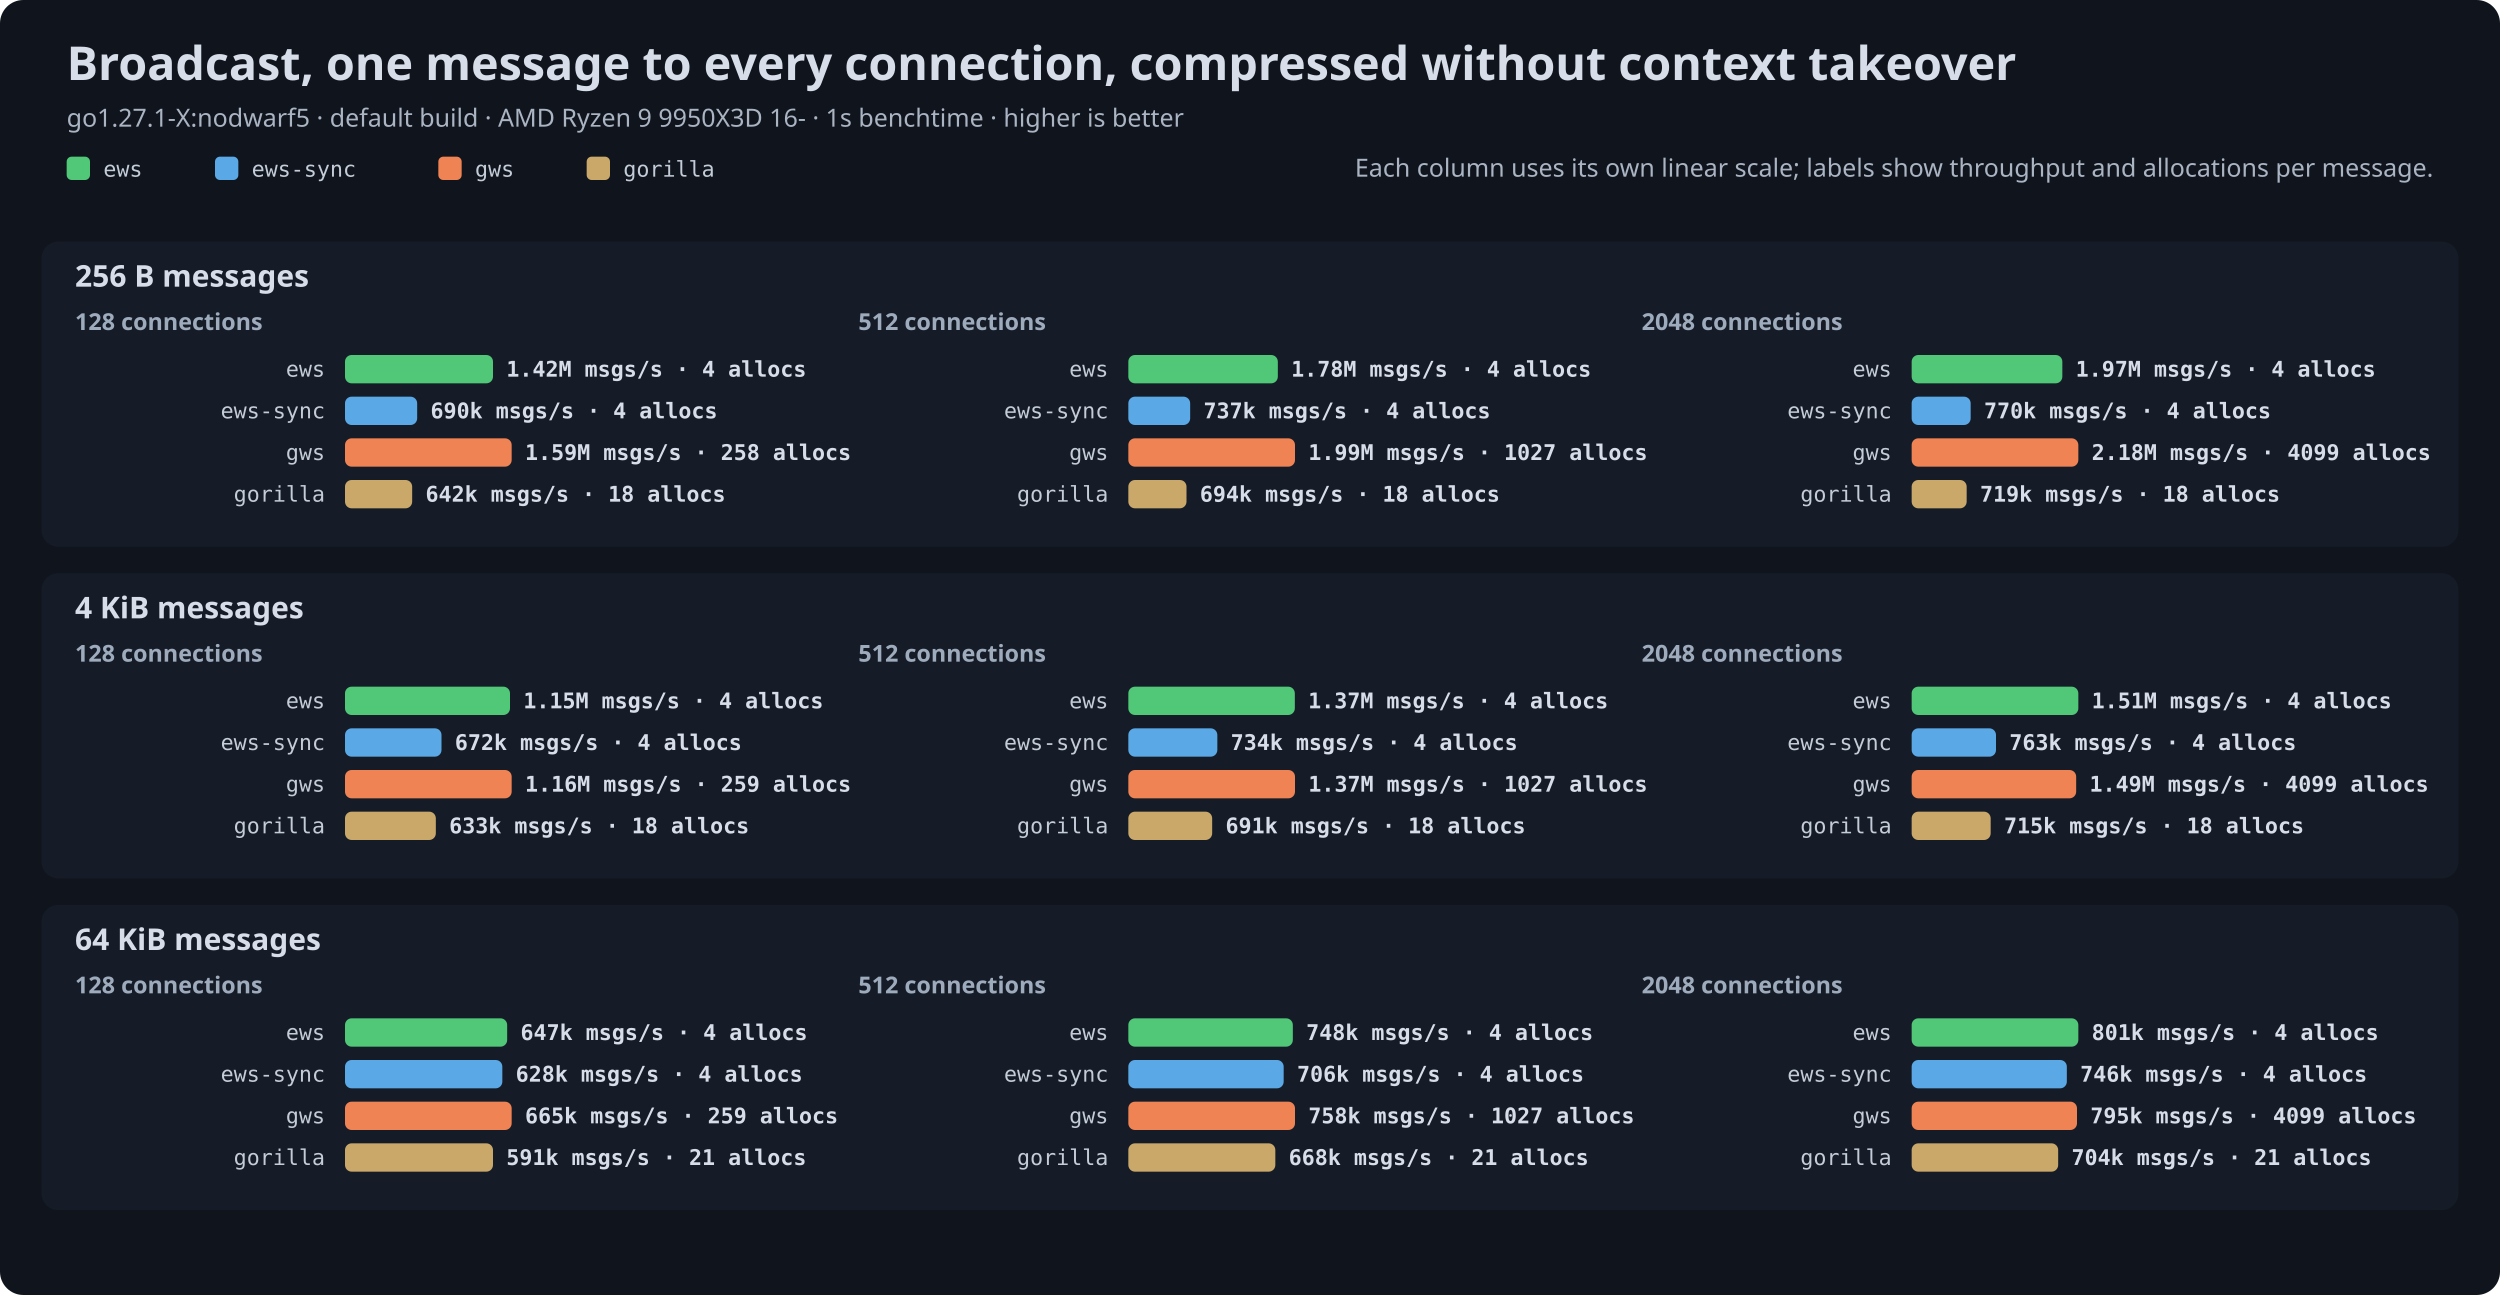
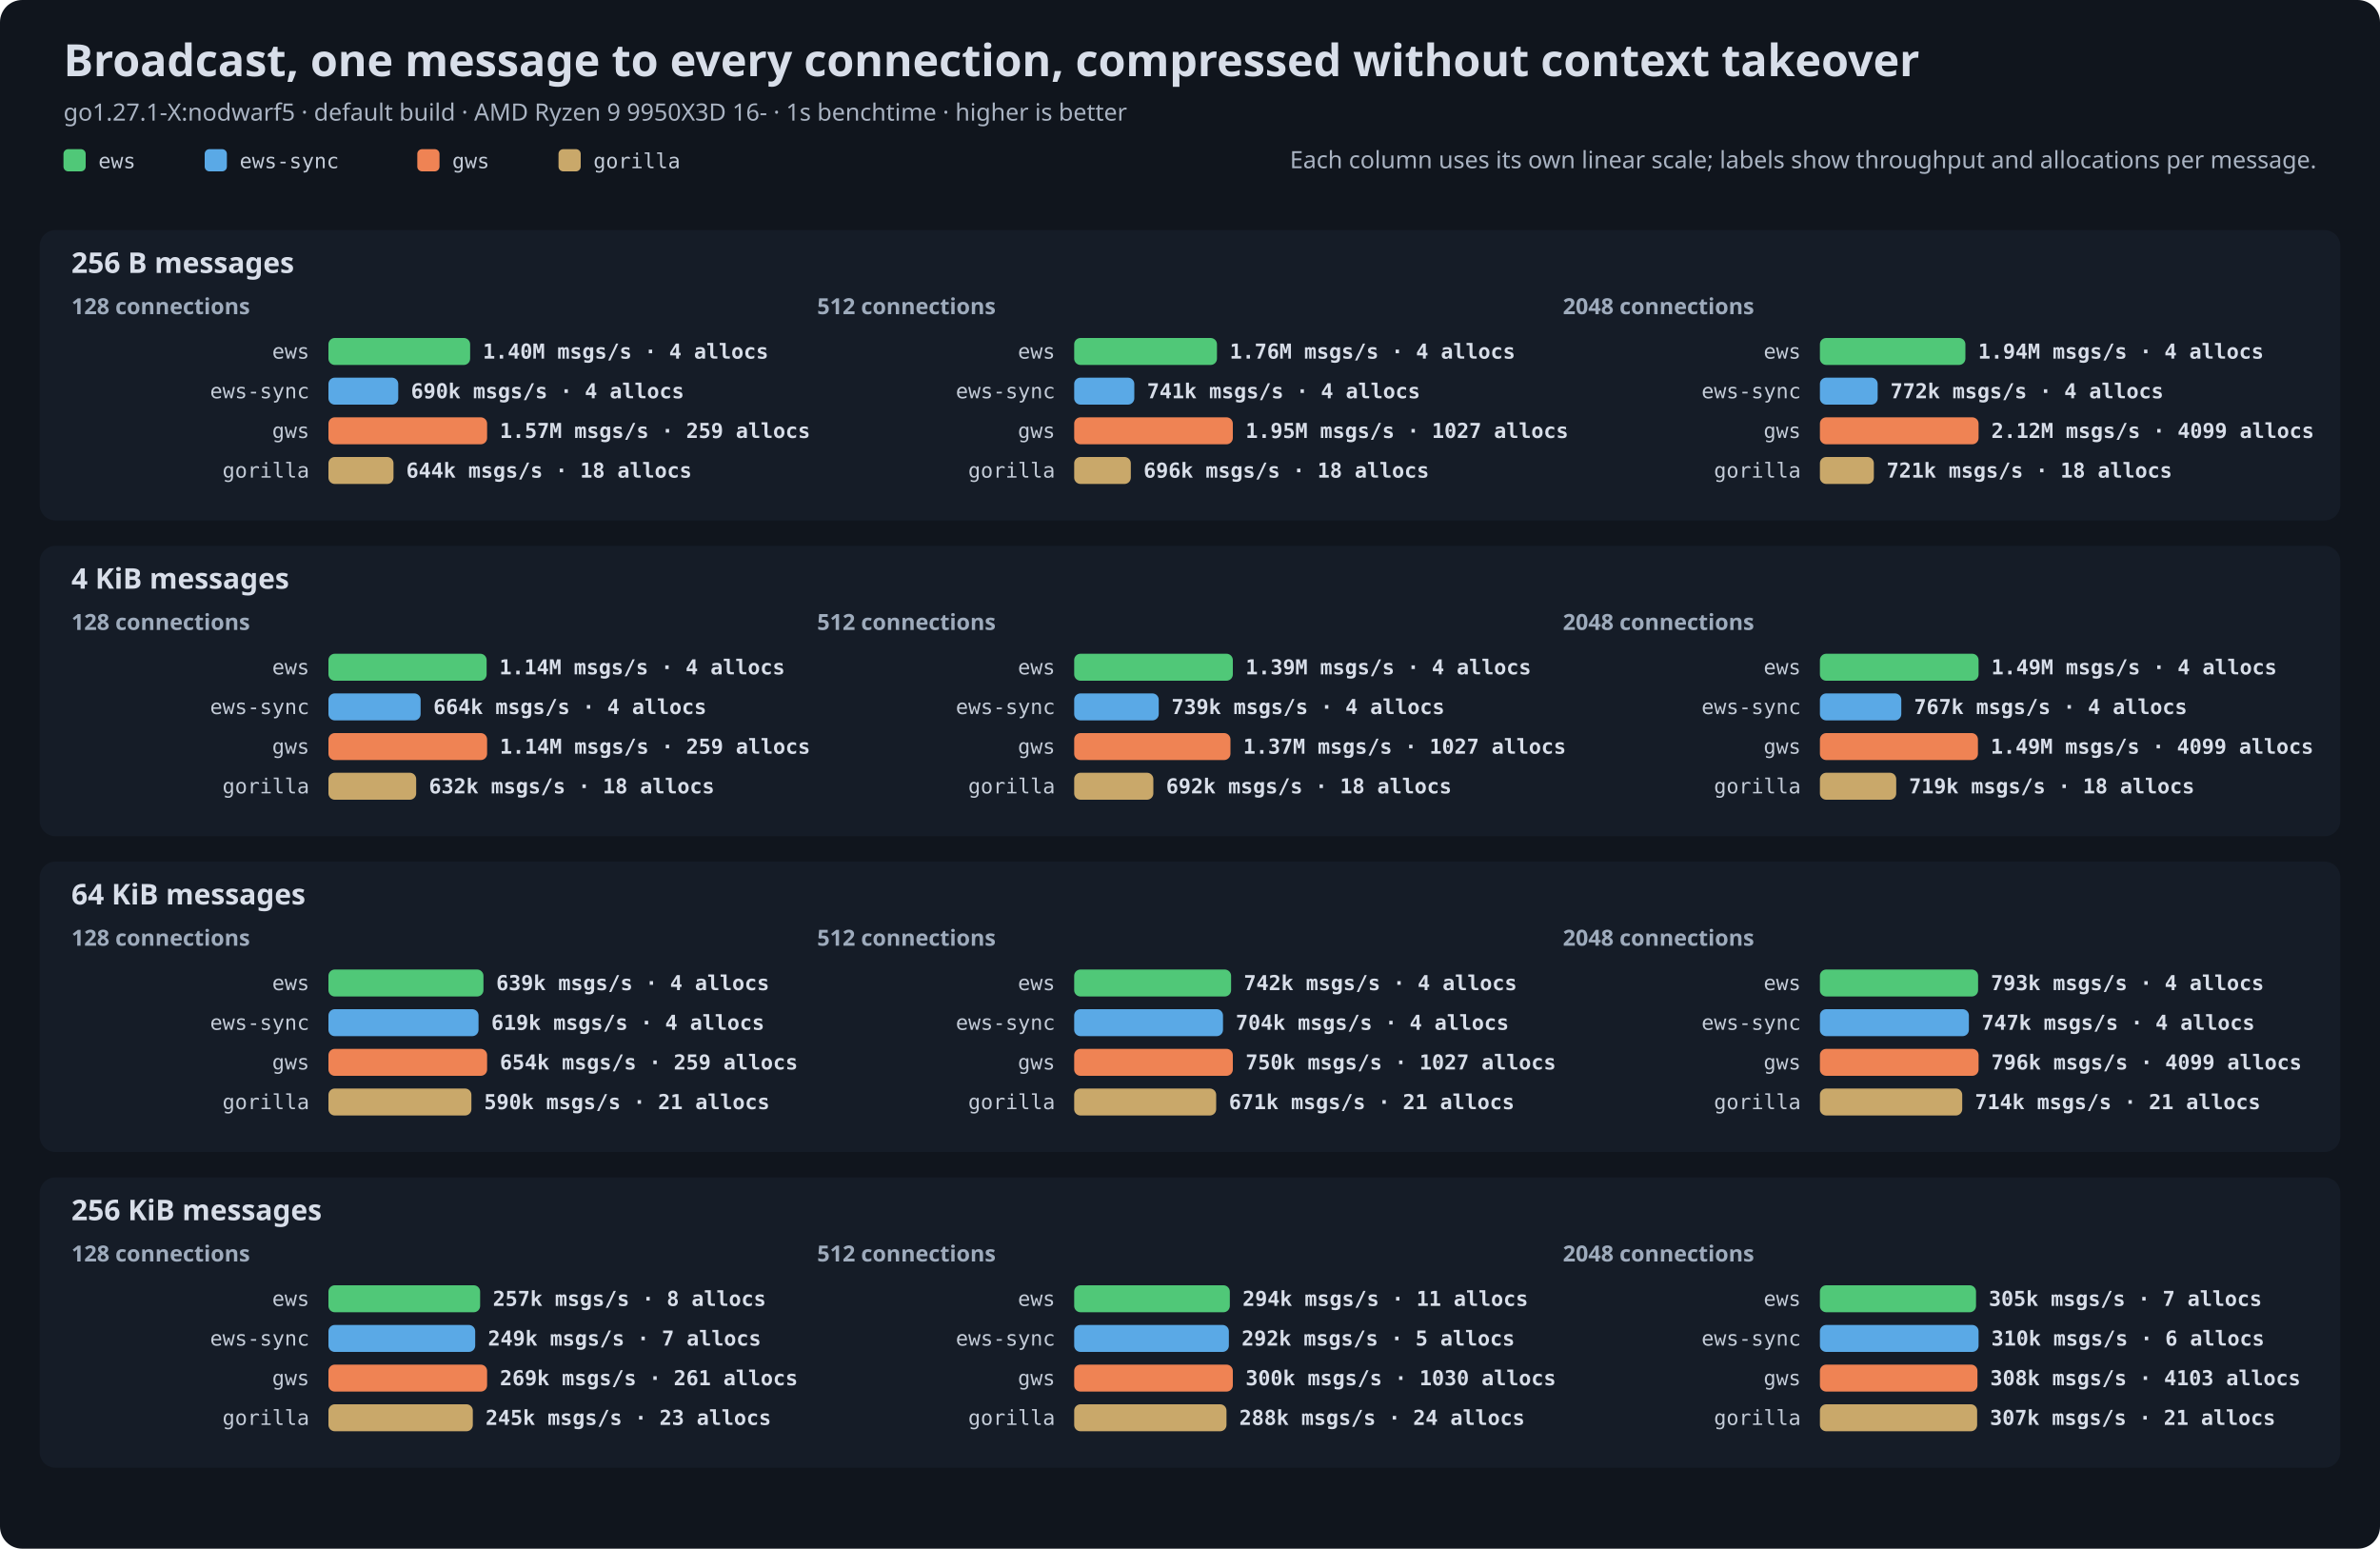
- <svg xmlns="http://www.w3.org/2000/svg" width="1500" height="777" viewBox="0 0 1500 777" role="img" aria-labelledby="title desc">
+ <svg xmlns="http://www.w3.org/2000/svg" width="1500" height="976" viewBox="0 0 1500 976" role="img" aria-labelledby="title desc">
  <style>text{font-family:ui-monospace,SFMono-Regular,Menlo,Consolas,monospace;fill:#d8dee9}.title{font-family:ui-sans-serif,system-ui,sans-serif;font-size:28px;font-weight:700}.subtitle{font-family:ui-sans-serif,system-ui,sans-serif;font-size:15px;fill:#aab4c3}.group{font-family:ui-sans-serif,system-ui,sans-serif;font-size:18px;font-weight:650}.contract{font-family:ui-sans-serif,system-ui,sans-serif;font-size:14px;font-weight:650;fill:#9eabbc}.series{font-size:13px;fill:#c4ccd8}.value{font-size:13px;font-weight:650}.panel{fill:#151c27}</style>
-   <rect width="1500" height="777" rx="14" fill="#10151d" />
+   <rect width="1500" height="976" rx="14" fill="#10151d" />
  <text class="title" x="40" y="48">Broadcast, one message to every connection, compressed without context takeover</text>
  <text class="subtitle" x="40" y="76">go1.27.1-X:nodwarf5 · default build · AMD Ryzen 9 9950X3D 16- · 1s benchtime · higher is better</text>
  <rect x="40" y="94" width="14" height="14" rx="3" fill="#50c878" />
  <text class="series" x="62" y="106">ews</text>
  <rect x="129" y="94" width="14" height="14" rx="3" fill="#5aa9e6" />
  <text class="series" x="151" y="106">ews-sync</text>
  <rect x="263" y="94" width="14" height="14" rx="3" fill="#ef8354" />
  <text class="series" x="285" y="106">gws</text>
  <rect x="352" y="94" width="14" height="14" rx="3" fill="#c9a86a" />
  <text class="series" x="374" y="106">gorilla</text>
  <text class="subtitle" x="1460" y="106" text-anchor="end">Each column uses its own linear scale; labels show throughput and allocations per message.</text>
  <g transform="translate(0,145)">
    <rect class="panel" x="25" y="0" width="1450" height="183" rx="10" />
    <text class="group" x="45" y="27">256 B messages</text>
    <text class="contract" x="45" y="53">128 connections</text>
    <text class="series" x="195" y="81" text-anchor="end">ews</text>
-     <rect x="207" y="68" width="88.8" height="17" rx="4" fill="#50c878" />
-     <text class="value" x="303.8" y="81">1.42M msgs/s · 4 allocs</text>
+     <rect x="207" y="68" width="89.3" height="17" rx="4" fill="#50c878" />
+     <text class="value" x="304.3" y="81">1.40M msgs/s · 4 allocs</text>
    <text class="series" x="195" y="106" text-anchor="end">ews-sync</text>
-     <rect x="207" y="93" width="43.3" height="17" rx="4" fill="#5aa9e6" />
-     <text class="value" x="258.3" y="106">690k msgs/s · 4 allocs</text>
+     <rect x="207" y="93" width="44.0" height="17" rx="4" fill="#5aa9e6" />
+     <text class="value" x="259.0" y="106">690k msgs/s · 4 allocs</text>
    <text class="series" x="195" y="131" text-anchor="end">gws</text>
    <rect x="207" y="118" width="100.0" height="17" rx="4" fill="#ef8354" />
-     <text class="value" x="315.0" y="131">1.59M msgs/s · 258 allocs</text>
+     <text class="value" x="315.0" y="131">1.57M msgs/s · 259 allocs</text>
    <text class="series" x="195" y="156" text-anchor="end">gorilla</text>
-     <rect x="207" y="143" width="40.3" height="17" rx="4" fill="#c9a86a" />
-     <text class="value" x="255.3" y="156">642k msgs/s · 18 allocs</text>
+     <rect x="207" y="143" width="41.0" height="17" rx="4" fill="#c9a86a" />
+     <text class="value" x="256.0" y="156">644k msgs/s · 18 allocs</text>
    <text class="contract" x="515" y="53">512 connections</text>
    <text class="series" x="665" y="81" text-anchor="end">ews</text>
-     <rect x="677" y="68" width="89.7" height="17" rx="4" fill="#50c878" />
-     <text class="value" x="774.7" y="81">1.78M msgs/s · 4 allocs</text>
+     <rect x="677" y="68" width="90.0" height="17" rx="4" fill="#50c878" />
+     <text class="value" x="775.0" y="81">1.76M msgs/s · 4 allocs</text>
    <text class="series" x="665" y="106" text-anchor="end">ews-sync</text>
-     <rect x="677" y="93" width="37.1" height="17" rx="4" fill="#5aa9e6" />
-     <text class="value" x="722.1" y="106">737k msgs/s · 4 allocs</text>
+     <rect x="677" y="93" width="37.9" height="17" rx="4" fill="#5aa9e6" />
+     <text class="value" x="722.9" y="106">741k msgs/s · 4 allocs</text>
    <text class="series" x="665" y="131" text-anchor="end">gws</text>
    <rect x="677" y="118" width="100.0" height="17" rx="4" fill="#ef8354" />
-     <text class="value" x="785.0" y="131">1.99M msgs/s · 1027 allocs</text>
+     <text class="value" x="785.0" y="131">1.95M msgs/s · 1027 allocs</text>
    <text class="series" x="665" y="156" text-anchor="end">gorilla</text>
-     <rect x="677" y="143" width="34.9" height="17" rx="4" fill="#c9a86a" />
-     <text class="value" x="719.9" y="156">694k msgs/s · 18 allocs</text>
+     <rect x="677" y="143" width="35.7" height="17" rx="4" fill="#c9a86a" />
+     <text class="value" x="720.7" y="156">696k msgs/s · 18 allocs</text>
    <text class="contract" x="985" y="53">2048 connections</text>
    <text class="series" x="1135" y="81" text-anchor="end">ews</text>
-     <rect x="1147" y="68" width="90.4" height="17" rx="4" fill="#50c878" />
-     <text class="value" x="1245.4" y="81">1.97M msgs/s · 4 allocs</text>
+     <rect x="1147" y="68" width="91.7" height="17" rx="4" fill="#50c878" />
+     <text class="value" x="1246.7" y="81">1.94M msgs/s · 4 allocs</text>
    <text class="series" x="1135" y="106" text-anchor="end">ews-sync</text>
-     <rect x="1147" y="93" width="35.4" height="17" rx="4" fill="#5aa9e6" />
-     <text class="value" x="1190.4" y="106">770k msgs/s · 4 allocs</text>
+     <rect x="1147" y="93" width="36.4" height="17" rx="4" fill="#5aa9e6" />
+     <text class="value" x="1191.4" y="106">772k msgs/s · 4 allocs</text>
    <text class="series" x="1135" y="131" text-anchor="end">gws</text>
    <rect x="1147" y="118" width="100.0" height="17" rx="4" fill="#ef8354" />
-     <text class="value" x="1255.0" y="131">2.18M msgs/s · 4099 allocs</text>
+     <text class="value" x="1255.0" y="131">2.12M msgs/s · 4099 allocs</text>
    <text class="series" x="1135" y="156" text-anchor="end">gorilla</text>
-     <rect x="1147" y="143" width="33.0" height="17" rx="4" fill="#c9a86a" />
-     <text class="value" x="1188.0" y="156">719k msgs/s · 18 allocs</text>
+     <rect x="1147" y="143" width="34.0" height="17" rx="4" fill="#c9a86a" />
+     <text class="value" x="1189.0" y="156">721k msgs/s · 18 allocs</text>
  </g>
  <g transform="translate(0,344)">
    <rect class="panel" x="25" y="0" width="1450" height="183" rx="10" />
    <text class="group" x="45" y="27">4 KiB messages</text>
    <text class="contract" x="45" y="53">128 connections</text>
    <text class="series" x="195" y="81" text-anchor="end">ews</text>
-     <rect x="207" y="68" width="99.0" height="17" rx="4" fill="#50c878" />
-     <text class="value" x="314.0" y="81">1.15M msgs/s · 4 allocs</text>
+     <rect x="207" y="68" width="99.7" height="17" rx="4" fill="#50c878" />
+     <text class="value" x="314.7" y="81">1.14M msgs/s · 4 allocs</text>
    <text class="series" x="195" y="106" text-anchor="end">ews-sync</text>
-     <rect x="207" y="93" width="57.9" height="17" rx="4" fill="#5aa9e6" />
-     <text class="value" x="272.9" y="106">672k msgs/s · 4 allocs</text>
+     <rect x="207" y="93" width="58.1" height="17" rx="4" fill="#5aa9e6" />
+     <text class="value" x="273.1" y="106">664k msgs/s · 4 allocs</text>
    <text class="series" x="195" y="131" text-anchor="end">gws</text>
    <rect x="207" y="118" width="100.0" height="17" rx="4" fill="#ef8354" />
-     <text class="value" x="315.0" y="131">1.16M msgs/s · 259 allocs</text>
+     <text class="value" x="315.0" y="131">1.14M msgs/s · 259 allocs</text>
    <text class="series" x="195" y="156" text-anchor="end">gorilla</text>
-     <rect x="207" y="143" width="54.5" height="17" rx="4" fill="#c9a86a" />
-     <text class="value" x="269.5" y="156">633k msgs/s · 18 allocs</text>
+     <rect x="207" y="143" width="55.3" height="17" rx="4" fill="#c9a86a" />
+     <text class="value" x="270.3" y="156">632k msgs/s · 18 allocs</text>
    <text class="contract" x="515" y="53">512 connections</text>
    <text class="series" x="665" y="81" text-anchor="end">ews</text>
-     <rect x="677" y="68" width="99.9" height="17" rx="4" fill="#50c878" />
-     <text class="value" x="784.9" y="81">1.37M msgs/s · 4 allocs</text>
+     <rect x="677" y="68" width="100.0" height="17" rx="4" fill="#50c878" />
+     <text class="value" x="785.0" y="81">1.39M msgs/s · 4 allocs</text>
    <text class="series" x="665" y="106" text-anchor="end">ews-sync</text>
-     <rect x="677" y="93" width="53.4" height="17" rx="4" fill="#5aa9e6" />
-     <text class="value" x="738.4" y="106">734k msgs/s · 4 allocs</text>
+     <rect x="677" y="93" width="53.3" height="17" rx="4" fill="#5aa9e6" />
+     <text class="value" x="738.3" y="106">739k msgs/s · 4 allocs</text>
    <text class="series" x="665" y="131" text-anchor="end">gws</text>
-     <rect x="677" y="118" width="100.0" height="17" rx="4" fill="#ef8354" />
-     <text class="value" x="785.0" y="131">1.37M msgs/s · 1027 allocs</text>
+     <rect x="677" y="118" width="98.5" height="17" rx="4" fill="#ef8354" />
+     <text class="value" x="783.5" y="131">1.37M msgs/s · 1027 allocs</text>
    <text class="series" x="665" y="156" text-anchor="end">gorilla</text>
-     <rect x="677" y="143" width="50.3" height="17" rx="4" fill="#c9a86a" />
-     <text class="value" x="735.3" y="156">691k msgs/s · 18 allocs</text>
+     <rect x="677" y="143" width="49.9" height="17" rx="4" fill="#c9a86a" />
+     <text class="value" x="734.9" y="156">692k msgs/s · 18 allocs</text>
    <text class="contract" x="985" y="53">2048 connections</text>
    <text class="series" x="1135" y="81" text-anchor="end">ews</text>
    <rect x="1147" y="68" width="100.0" height="17" rx="4" fill="#50c878" />
-     <text class="value" x="1255.0" y="81">1.51M msgs/s · 4 allocs</text>
+     <text class="value" x="1255.0" y="81">1.49M msgs/s · 4 allocs</text>
    <text class="series" x="1135" y="106" text-anchor="end">ews-sync</text>
-     <rect x="1147" y="93" width="50.6" height="17" rx="4" fill="#5aa9e6" />
-     <text class="value" x="1205.6" y="106">763k msgs/s · 4 allocs</text>
+     <rect x="1147" y="93" width="51.3" height="17" rx="4" fill="#5aa9e6" />
+     <text class="value" x="1206.3" y="106">767k msgs/s · 4 allocs</text>
    <text class="series" x="1135" y="131" text-anchor="end">gws</text>
-     <rect x="1147" y="118" width="98.7" height="17" rx="4" fill="#ef8354" />
-     <text class="value" x="1253.7" y="131">1.49M msgs/s · 4099 allocs</text>
+     <rect x="1147" y="118" width="99.6" height="17" rx="4" fill="#ef8354" />
+     <text class="value" x="1254.6" y="131">1.49M msgs/s · 4099 allocs</text>
    <text class="series" x="1135" y="156" text-anchor="end">gorilla</text>
-     <rect x="1147" y="143" width="47.4" height="17" rx="4" fill="#c9a86a" />
-     <text class="value" x="1202.4" y="156">715k msgs/s · 18 allocs</text>
+     <rect x="1147" y="143" width="48.1" height="17" rx="4" fill="#c9a86a" />
+     <text class="value" x="1203.1" y="156">719k msgs/s · 18 allocs</text>
  </g>
  <g transform="translate(0,543)">
    <rect class="panel" x="25" y="0" width="1450" height="183" rx="10" />
    <text class="group" x="45" y="27">64 KiB messages</text>
    <text class="contract" x="45" y="53">128 connections</text>
    <text class="series" x="195" y="81" text-anchor="end">ews</text>
-     <rect x="207" y="68" width="97.3" height="17" rx="4" fill="#50c878" />
-     <text class="value" x="312.3" y="81">647k msgs/s · 4 allocs</text>
+     <rect x="207" y="68" width="97.7" height="17" rx="4" fill="#50c878" />
+     <text class="value" x="312.7" y="81">639k msgs/s · 4 allocs</text>
    <text class="series" x="195" y="106" text-anchor="end">ews-sync</text>
-     <rect x="207" y="93" width="94.4" height="17" rx="4" fill="#5aa9e6" />
-     <text class="value" x="309.4" y="106">628k msgs/s · 4 allocs</text>
+     <rect x="207" y="93" width="94.6" height="17" rx="4" fill="#5aa9e6" />
+     <text class="value" x="309.6" y="106">619k msgs/s · 4 allocs</text>
    <text class="series" x="195" y="131" text-anchor="end">gws</text>
    <rect x="207" y="118" width="100.0" height="17" rx="4" fill="#ef8354" />
-     <text class="value" x="315.0" y="131">665k msgs/s · 259 allocs</text>
+     <text class="value" x="315.0" y="131">654k msgs/s · 259 allocs</text>
    <text class="series" x="195" y="156" text-anchor="end">gorilla</text>
-     <rect x="207" y="143" width="88.8" height="17" rx="4" fill="#c9a86a" />
-     <text class="value" x="303.8" y="156">591k msgs/s · 21 allocs</text>
+     <rect x="207" y="143" width="90.1" height="17" rx="4" fill="#c9a86a" />
+     <text class="value" x="305.1" y="156">590k msgs/s · 21 allocs</text>
    <text class="contract" x="515" y="53">512 connections</text>
    <text class="series" x="665" y="81" text-anchor="end">ews</text>
-     <rect x="677" y="68" width="98.7" height="17" rx="4" fill="#50c878" />
-     <text class="value" x="783.7" y="81">748k msgs/s · 4 allocs</text>
+     <rect x="677" y="68" width="98.9" height="17" rx="4" fill="#50c878" />
+     <text class="value" x="783.9" y="81">742k msgs/s · 4 allocs</text>
    <text class="series" x="665" y="106" text-anchor="end">ews-sync</text>
-     <rect x="677" y="93" width="93.2" height="17" rx="4" fill="#5aa9e6" />
-     <text class="value" x="778.2" y="106">706k msgs/s · 4 allocs</text>
+     <rect x="677" y="93" width="93.8" height="17" rx="4" fill="#5aa9e6" />
+     <text class="value" x="778.8" y="106">704k msgs/s · 4 allocs</text>
    <text class="series" x="665" y="131" text-anchor="end">gws</text>
    <rect x="677" y="118" width="100.0" height="17" rx="4" fill="#ef8354" />
-     <text class="value" x="785.0" y="131">758k msgs/s · 1027 allocs</text>
+     <text class="value" x="785.0" y="131">750k msgs/s · 1027 allocs</text>
    <text class="series" x="665" y="156" text-anchor="end">gorilla</text>
-     <rect x="677" y="143" width="88.2" height="17" rx="4" fill="#c9a86a" />
-     <text class="value" x="773.2" y="156">668k msgs/s · 21 allocs</text>
+     <rect x="677" y="143" width="89.5" height="17" rx="4" fill="#c9a86a" />
+     <text class="value" x="774.5" y="156">671k msgs/s · 21 allocs</text>
    <text class="contract" x="985" y="53">2048 connections</text>
    <text class="series" x="1135" y="81" text-anchor="end">ews</text>
-     <rect x="1147" y="68" width="100.0" height="17" rx="4" fill="#50c878" />
-     <text class="value" x="1255.0" y="81">801k msgs/s · 4 allocs</text>
+     <rect x="1147" y="68" width="99.7" height="17" rx="4" fill="#50c878" />
+     <text class="value" x="1254.7" y="81">793k msgs/s · 4 allocs</text>
    <text class="series" x="1135" y="106" text-anchor="end">ews-sync</text>
-     <rect x="1147" y="93" width="93.1" height="17" rx="4" fill="#5aa9e6" />
-     <text class="value" x="1248.1" y="106">746k msgs/s · 4 allocs</text>
+     <rect x="1147" y="93" width="93.9" height="17" rx="4" fill="#5aa9e6" />
+     <text class="value" x="1248.9" y="106">747k msgs/s · 4 allocs</text>
    <text class="series" x="1135" y="131" text-anchor="end">gws</text>
-     <rect x="1147" y="118" width="99.2" height="17" rx="4" fill="#ef8354" />
-     <text class="value" x="1254.2" y="131">795k msgs/s · 4099 allocs</text>
+     <rect x="1147" y="118" width="100.0" height="17" rx="4" fill="#ef8354" />
+     <text class="value" x="1255.0" y="131">796k msgs/s · 4099 allocs</text>
    <text class="series" x="1135" y="156" text-anchor="end">gorilla</text>
-     <rect x="1147" y="143" width="87.9" height="17" rx="4" fill="#c9a86a" />
-     <text class="value" x="1242.9" y="156">704k msgs/s · 21 allocs</text>
+     <rect x="1147" y="143" width="89.7" height="17" rx="4" fill="#c9a86a" />
+     <text class="value" x="1244.7" y="156">714k msgs/s · 21 allocs</text>
+   </g>
+   <g transform="translate(0,742)">
+     <rect class="panel" x="25" y="0" width="1450" height="183" rx="10" />
+     <text class="group" x="45" y="27">256 KiB messages</text>
+     <text class="contract" x="45" y="53">128 connections</text>
+     <text class="series" x="195" y="81" text-anchor="end">ews</text>
+     <rect x="207" y="68" width="95.6" height="17" rx="4" fill="#50c878" />
+     <text class="value" x="310.6" y="81">257k msgs/s · 8 allocs</text>
+     <text class="series" x="195" y="106" text-anchor="end">ews-sync</text>
+     <rect x="207" y="93" width="92.5" height="17" rx="4" fill="#5aa9e6" />
+     <text class="value" x="307.5" y="106">249k msgs/s · 7 allocs</text>
+     <text class="series" x="195" y="131" text-anchor="end">gws</text>
+     <rect x="207" y="118" width="100.0" height="17" rx="4" fill="#ef8354" />
+     <text class="value" x="315.0" y="131">269k msgs/s · 261 allocs</text>
+     <text class="series" x="195" y="156" text-anchor="end">gorilla</text>
+     <rect x="207" y="143" width="91.0" height="17" rx="4" fill="#c9a86a" />
+     <text class="value" x="306.0" y="156">245k msgs/s · 23 allocs</text>
+     <text class="contract" x="515" y="53">512 connections</text>
+     <text class="series" x="665" y="81" text-anchor="end">ews</text>
+     <rect x="677" y="68" width="98.1" height="17" rx="4" fill="#50c878" />
+     <text class="value" x="783.1" y="81">294k msgs/s · 11 allocs</text>
+     <text class="series" x="665" y="106" text-anchor="end">ews-sync</text>
+     <rect x="677" y="93" width="97.5" height="17" rx="4" fill="#5aa9e6" />
+     <text class="value" x="782.5" y="106">292k msgs/s · 5 allocs</text>
+     <text class="series" x="665" y="131" text-anchor="end">gws</text>
+     <rect x="677" y="118" width="100.0" height="17" rx="4" fill="#ef8354" />
+     <text class="value" x="785.0" y="131">300k msgs/s · 1030 allocs</text>
+     <text class="series" x="665" y="156" text-anchor="end">gorilla</text>
+     <rect x="677" y="143" width="96.0" height="17" rx="4" fill="#c9a86a" />
+     <text class="value" x="781.0" y="156">288k msgs/s · 24 allocs</text>
+     <text class="contract" x="985" y="53">2048 connections</text>
+     <text class="series" x="1135" y="81" text-anchor="end">ews</text>
+     <rect x="1147" y="68" width="98.4" height="17" rx="4" fill="#50c878" />
+     <text class="value" x="1253.4" y="81">305k msgs/s · 7 allocs</text>
+     <text class="series" x="1135" y="106" text-anchor="end">ews-sync</text>
+     <rect x="1147" y="93" width="100.0" height="17" rx="4" fill="#5aa9e6" />
+     <text class="value" x="1255.0" y="106">310k msgs/s · 6 allocs</text>
+     <text class="series" x="1135" y="131" text-anchor="end">gws</text>
+     <rect x="1147" y="118" width="99.3" height="17" rx="4" fill="#ef8354" />
+     <text class="value" x="1254.3" y="131">308k msgs/s · 4103 allocs</text>
+     <text class="series" x="1135" y="156" text-anchor="end">gorilla</text>
+     <rect x="1147" y="143" width="99.1" height="17" rx="4" fill="#c9a86a" />
+     <text class="value" x="1254.1" y="156">307k msgs/s · 21 allocs</text>
  </g>
</svg>
